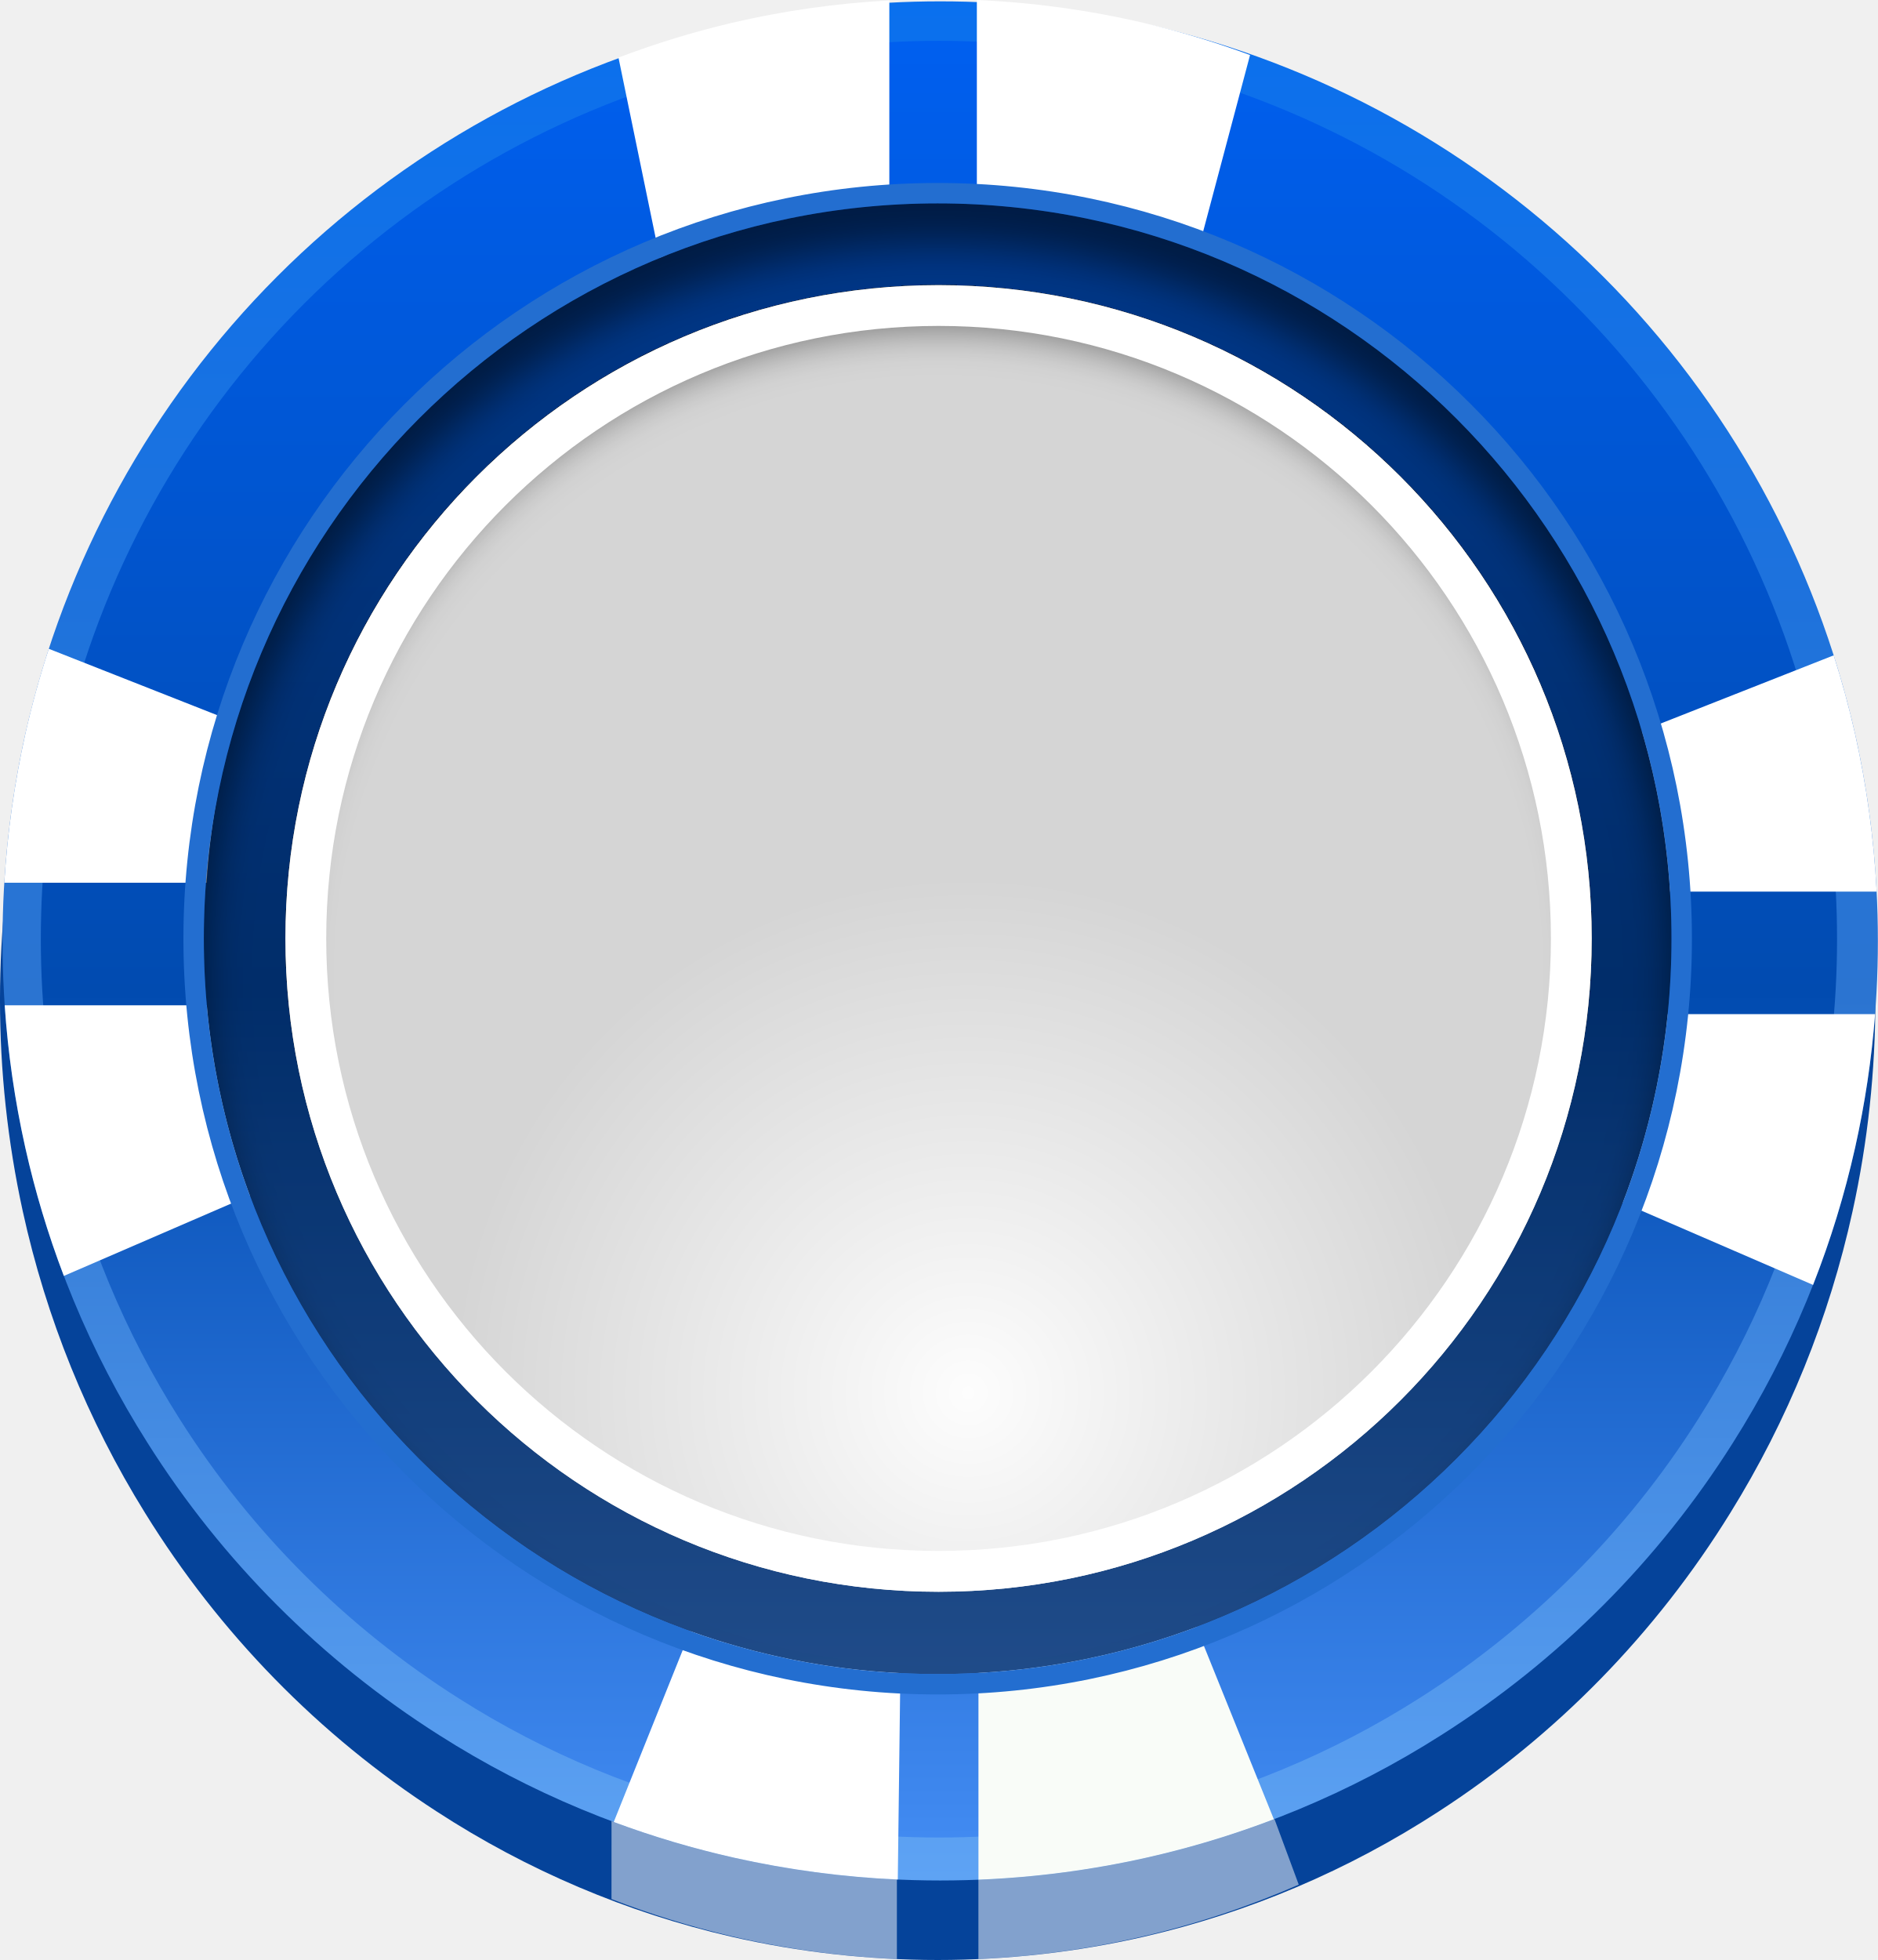
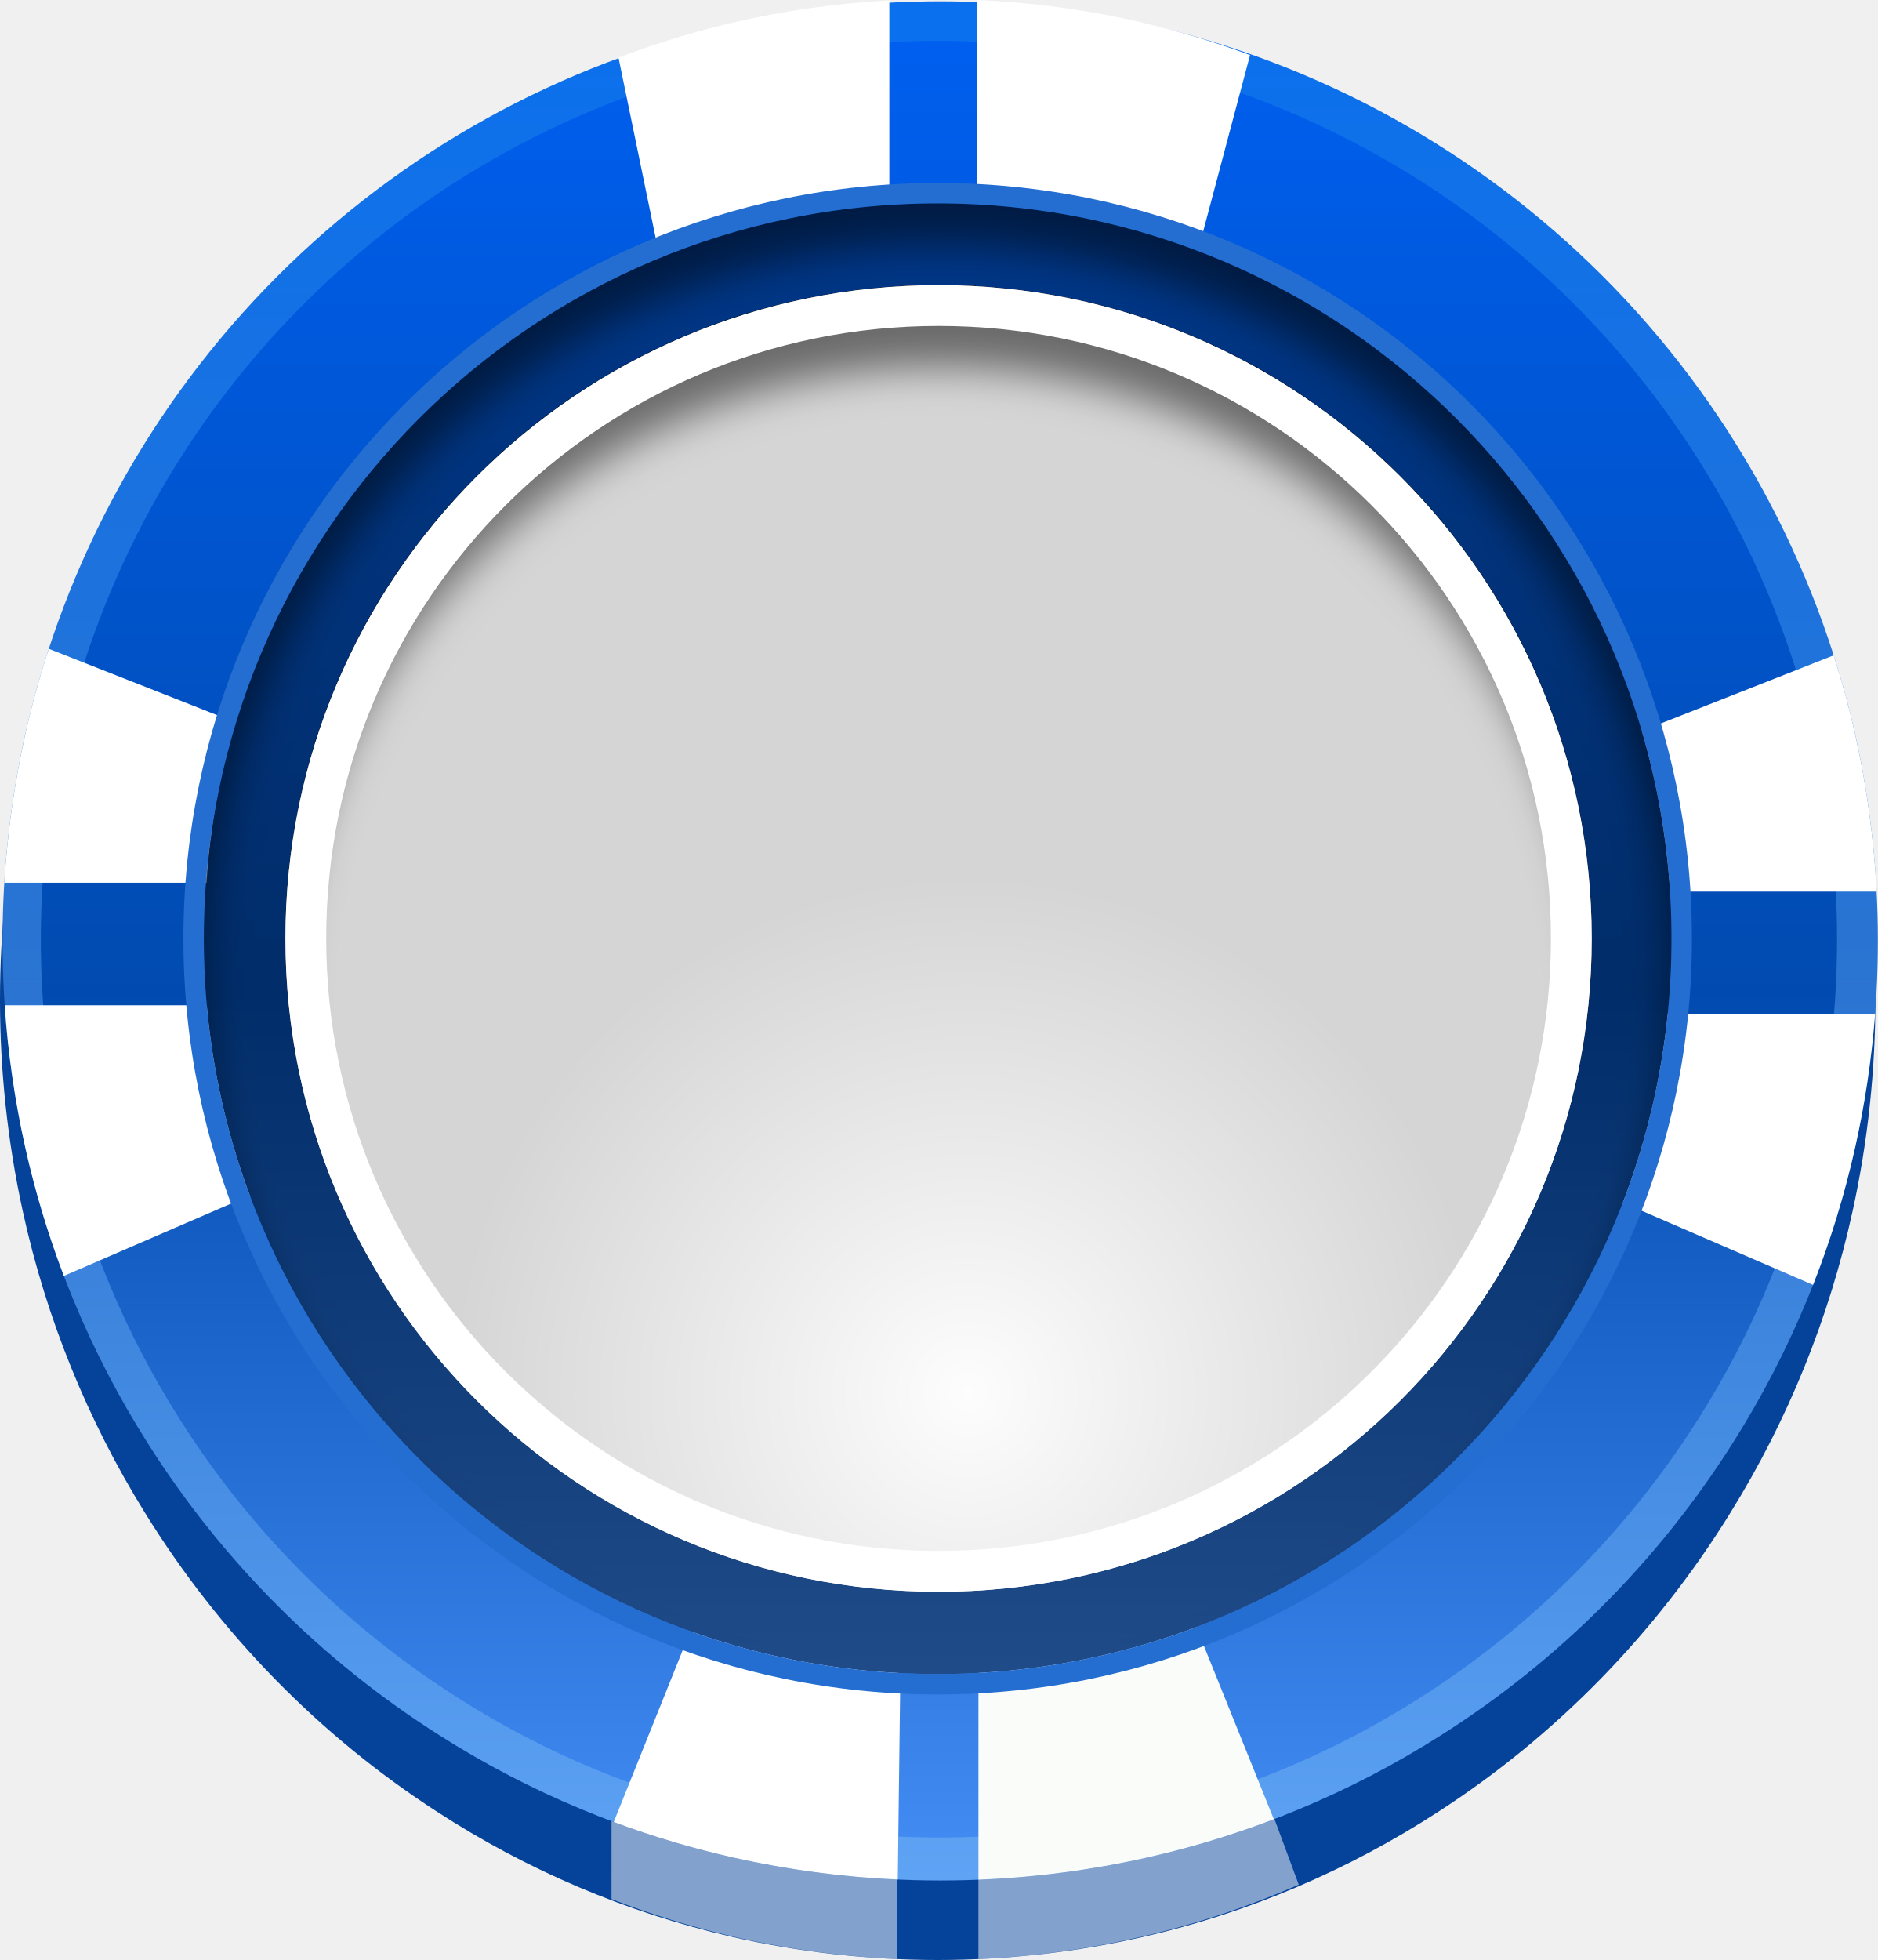
<svg xmlns="http://www.w3.org/2000/svg" width="46" height="48" viewBox="0 0 46 48" fill="none">
  <path d="M45.938 24.49C45.94 26.229 45.753 27.963 45.381 29.66C44.807 32.282 43.793 34.783 42.385 37.051C40.563 40 38.123 42.498 35.242 44.363C33.026 45.804 30.583 46.842 28.021 47.43C24.694 48.19 21.244 48.19 17.918 47.43C15.356 46.842 12.913 45.804 10.697 44.363C7.816 42.498 5.376 40 3.553 37.051C2.145 34.783 1.131 32.282 0.557 29.66C-0.186 26.254 -0.186 22.722 0.557 19.316C1.516 14.979 3.656 11.008 6.728 7.864C9.801 4.72 13.68 2.531 17.918 1.55C21.244 0.79 24.694 0.79 28.021 1.55C32.258 2.532 36.137 4.721 39.209 7.865C42.281 11.009 44.421 14.979 45.381 19.316C45.753 21.014 45.94 22.749 45.938 24.49Z" fill="#05439A" />
  <path d="M46 23.043C46.001 24.745 45.814 26.442 45.443 28.103C44.869 30.669 43.855 33.117 42.447 35.337C40.624 38.223 38.184 40.667 35.303 42.493C33.087 43.904 30.644 44.919 28.082 45.494C24.756 46.239 21.306 46.239 17.979 45.494C15.417 44.919 12.974 43.904 10.758 42.493C7.877 40.667 5.437 38.223 3.615 35.337C2.207 33.117 1.193 30.669 0.619 28.103C-0.124 24.769 -0.124 21.312 0.619 17.979C1.578 13.734 3.717 9.848 6.79 6.77C9.862 3.693 13.742 1.551 17.979 0.591C21.306 -0.153 24.756 -0.153 28.082 0.591C32.319 1.552 36.198 3.695 39.27 6.772C42.343 9.849 44.483 13.734 45.443 17.979C45.815 19.641 46.001 21.339 46 23.043Z" fill="url(#paint0_linear)" />
  <path d="M45 23C45.001 24.628 44.822 26.25 44.466 27.838C43.916 30.292 42.945 32.632 41.597 34.755C39.851 37.514 37.514 39.851 34.755 41.597C32.632 42.945 30.292 43.916 27.838 44.466C24.652 45.178 21.348 45.178 18.162 44.466C15.708 43.916 13.368 42.945 11.245 41.597C8.486 39.851 6.149 37.514 4.403 34.755C3.055 32.632 2.084 30.292 1.534 27.838C0.822 24.651 0.822 21.346 1.534 18.158C2.452 14.1 4.502 10.384 7.444 7.442C10.387 4.5 14.103 2.451 18.162 1.534C21.348 0.822 24.652 0.822 27.838 1.534C31.896 2.452 35.612 4.501 38.554 7.443C41.497 10.385 43.547 14.1 44.466 18.158C44.822 19.747 45.001 21.371 45 23Z" fill="url(#paint1_linear)" />
  <path fill-rule="evenodd" clip-rule="evenodd" d="M23.967 46.033V47.977C25.328 47.916 26.684 47.73 28.02 47.417C29.32 47.113 30.59 46.69 31.814 46.155L31.219 44.548C30.199 44.938 29.151 45.254 28.082 45.494C26.725 45.798 25.348 45.978 23.967 46.033Z" fill="white" fill-opacity="0.5" />
  <path fill-rule="evenodd" clip-rule="evenodd" d="M14.98 44.6L14.979 46.508C15.937 46.879 16.918 47.183 17.918 47.418C19.254 47.73 20.61 47.916 21.97 47.977V46.028C20.631 45.967 19.296 45.789 17.979 45.494C16.958 45.265 15.956 44.966 14.98 44.6Z" fill="white" fill-opacity="0.5" />
  <path fill-rule="evenodd" clip-rule="evenodd" d="M44.918 16.049C45.12 16.683 45.296 17.326 45.443 17.979C45.727 19.247 45.903 20.538 45.97 21.835H40.909C40.823 20.477 40.587 19.161 40.218 17.901L44.918 16.049Z" fill="white" />
  <path fill-rule="evenodd" clip-rule="evenodd" d="M39.753 29.452C40.313 27.995 40.688 26.447 40.852 24.836H45.932C45.847 25.934 45.684 27.026 45.443 28.103C45.186 29.251 44.841 30.376 44.412 31.467L39.753 29.452Z" fill="white" />
  <path fill-rule="evenodd" clip-rule="evenodd" d="M23.929 0C25.302 0.06 26.671 0.247 28.02 0.562C28.904 0.771 29.773 1.034 30.621 1.348L29.352 6.121C27.653 5.364 25.83 4.9 23.929 4.782V0Z" fill="white" />
  <path fill-rule="evenodd" clip-rule="evenodd" d="M21.785 0.011V4.798C19.806 4.949 17.915 5.475 16.162 6.317L15.15 1.41C16.052 1.068 16.976 0.784 17.918 0.562C19.194 0.264 20.487 0.08 21.785 0.011Z" fill="white" />
  <path fill-rule="evenodd" clip-rule="evenodd" d="M5.066 24.619C5.211 26.244 5.572 27.806 6.12 29.277L1.564 31.247C1.175 30.225 0.858 29.174 0.619 28.103C0.362 26.953 0.194 25.788 0.115 24.619H5.066Z" fill="white" />
  <path fill-rule="evenodd" clip-rule="evenodd" d="M0.105 21.618C0.18 20.397 0.351 19.18 0.619 17.979C0.778 17.271 0.971 16.574 1.195 15.889L5.751 17.684C5.382 18.944 5.146 20.261 5.06 21.618H0.105Z" fill="white" />
  <path fill-rule="evenodd" clip-rule="evenodd" d="M23.968 40.97C25.837 40.867 27.631 40.478 29.305 39.847L31.204 44.553C30.189 44.941 29.146 45.255 28.082 45.494C26.726 45.798 25.349 45.978 23.968 46.033V40.97Z" fill="#F9FCF8" />
  <path fill-rule="evenodd" clip-rule="evenodd" d="M16.91 39.948C18.53 40.529 20.258 40.884 22.055 40.974L21.992 46.029C20.646 45.969 19.303 45.79 17.98 45.494C16.977 45.269 15.993 44.977 15.034 44.62L16.91 39.948Z" fill="white" />
  <g filter="url(#filter0_i)">
    <path d="M22.969 40.997C32.897 40.997 40.945 32.935 40.945 22.989C40.945 13.044 32.897 4.981 22.969 4.981C13.041 4.981 4.993 13.044 4.993 22.989C4.993 32.935 13.041 40.997 22.969 40.997Z" fill="black" fill-opacity="0.4" />
  </g>
  <path d="M22.969 41.247C33.036 41.247 41.195 33.072 41.195 22.989C41.195 12.906 33.036 4.731 22.969 4.731C12.903 4.731 4.743 12.906 4.743 22.989C4.743 33.072 12.903 41.247 22.969 41.247Z" stroke="#236ED0" stroke-width="0.5" />
  <g filter="url(#filter1_i)">
    <path d="M22.991 38.982C31.827 38.982 38.991 31.819 38.991 22.982C38.991 14.146 31.827 6.982 22.991 6.982C14.154 6.982 6.991 14.146 6.991 22.982C6.991 31.819 14.154 38.982 22.991 38.982Z" fill="url(#paint2_radial)" />
  </g>
  <path d="M38.491 22.982C38.491 31.543 31.551 38.482 22.991 38.482C14.43 38.482 7.491 31.543 7.491 22.982C7.491 14.422 14.43 7.482 22.991 7.482C31.551 7.482 38.491 14.422 38.491 22.982Z" stroke="white" />
  <defs>
    <filter id="filter0_i" x="4.493" y="4.481" width="36.952" height="38.016" filterUnits="userSpaceOnUse" color-interpolation-filters="sRGB">
      <feFlood flood-opacity="0" result="BackgroundImageFix" />
      <feBlend mode="normal" in="SourceGraphic" in2="BackgroundImageFix" result="shape" />
      <feColorMatrix in="SourceAlpha" type="matrix" values="0 0 0 0 0 0 0 0 0 0 0 0 0 0 0 0 0 0 127 0" result="hardAlpha" />
      <feOffset dy="1" />
      <feGaussianBlur stdDeviation="0.5" />
      <feComposite in2="hardAlpha" operator="arithmetic" k2="-1" k3="1" />
      <feColorMatrix type="matrix" values="0 0 0 0 0 0 0 0 0 0 0 0 0 0 0 0 0 0 0.5 0" />
      <feBlend mode="normal" in2="shape" result="effect1_innerShadow" />
    </filter>
    <filter id="filter1_i" x="6.991" y="6.982" width="32" height="33" filterUnits="userSpaceOnUse" color-interpolation-filters="sRGB">
      <feFlood flood-opacity="0" result="BackgroundImageFix" />
      <feBlend mode="normal" in="SourceGraphic" in2="BackgroundImageFix" result="shape" />
      <feColorMatrix in="SourceAlpha" type="matrix" values="0 0 0 0 0 0 0 0 0 0 0 0 0 0 0 0 0 0 127 0" result="hardAlpha" />
-       <feOffset dy="1" />
+       <feOffset dy="2" />
      <feGaussianBlur stdDeviation="0.5" />
      <feComposite in2="hardAlpha" operator="arithmetic" k2="-1" k3="1" />
      <feColorMatrix type="matrix" values="0 0 0 0 0 0 0 0 0 0 0 0 0 0 0 0 0 0 0.5 0" />
      <feBlend mode="normal" in2="shape" result="effect1_innerShadow" />
    </filter>
    <linearGradient id="paint0_linear" x1="23.031" y1="0.033" x2="23.031" y2="46.053" gradientUnits="userSpaceOnUse">
      <stop stop-color="#0A70EE" />
      <stop offset="0.529" stop-color="#2B74D1" />
      <stop offset="1" stop-color="#5EA3F4" />
    </linearGradient>
    <linearGradient id="paint1_linear" x1="23" y1="1" x2="23" y2="45" gradientUnits="userSpaceOnUse">
      <stop stop-color="#005FEF" />
      <stop offset="0.529" stop-color="#014BB0" />
      <stop offset="1" stop-color="#418AF1" />
    </linearGradient>
    <radialGradient id="paint2_radial" cx="0" cy="0" r="1" gradientUnits="userSpaceOnUse" gradientTransform="translate(23.7151 34.0853) rotate(90) scale(15.3089)">
      <stop stop-color="#FDFDFD" />
      <stop offset="0.825" stop-color="#D5D5D5" />
    </radialGradient>
  </defs>
</svg>
